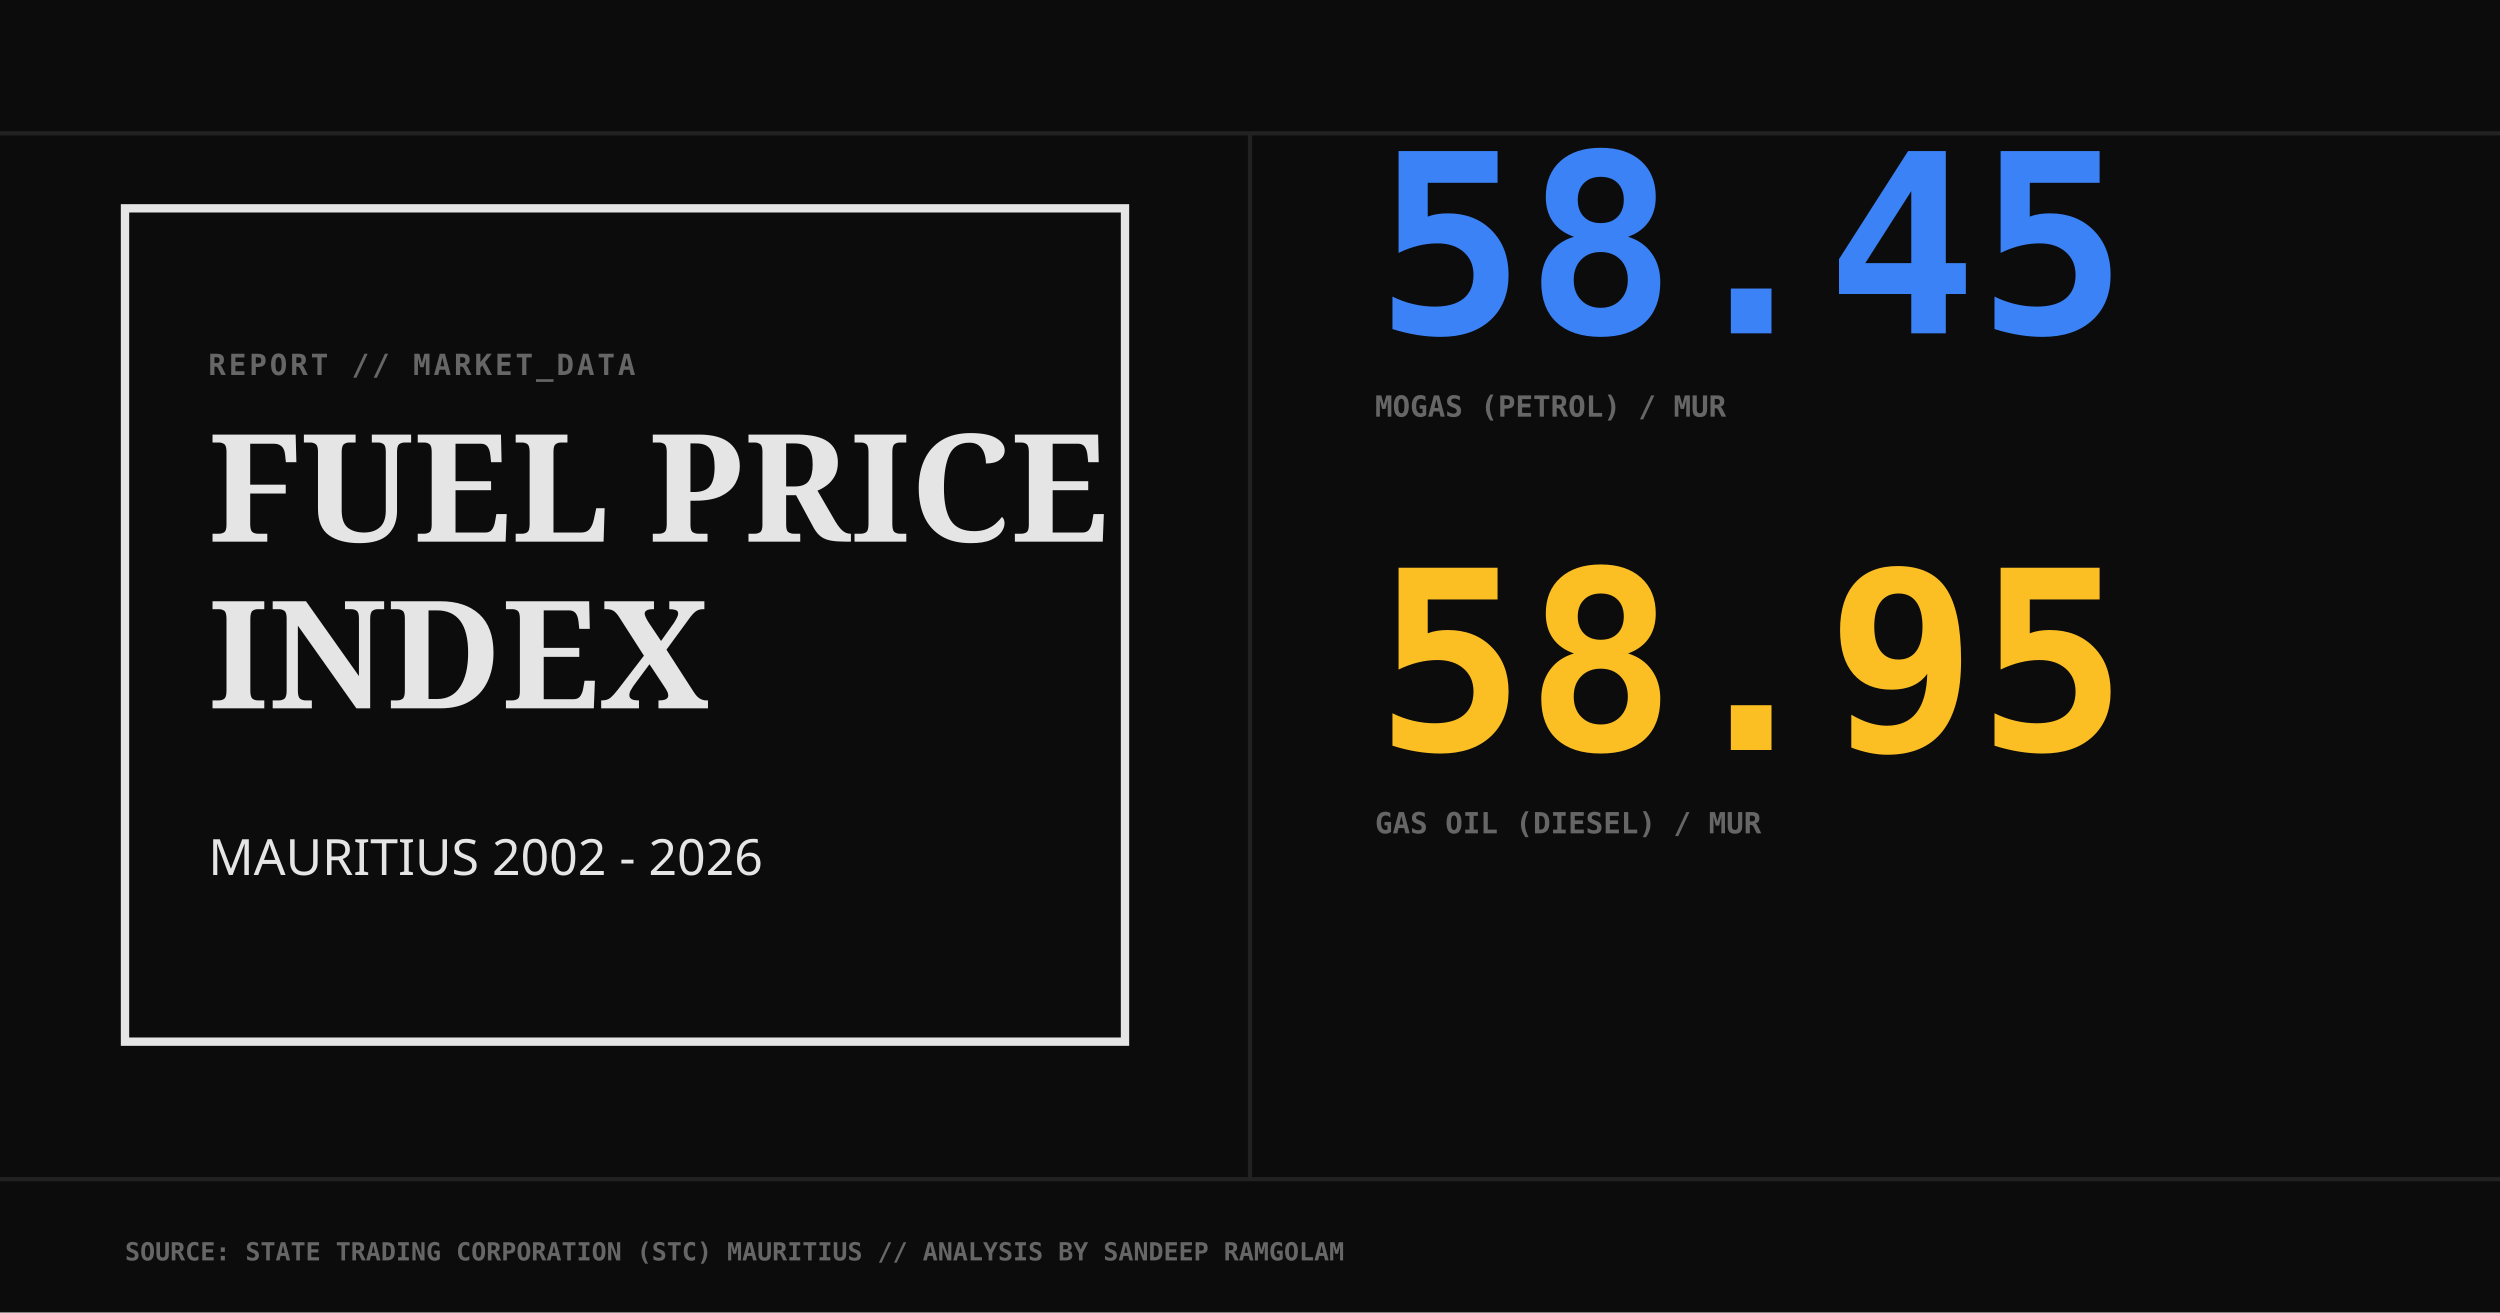
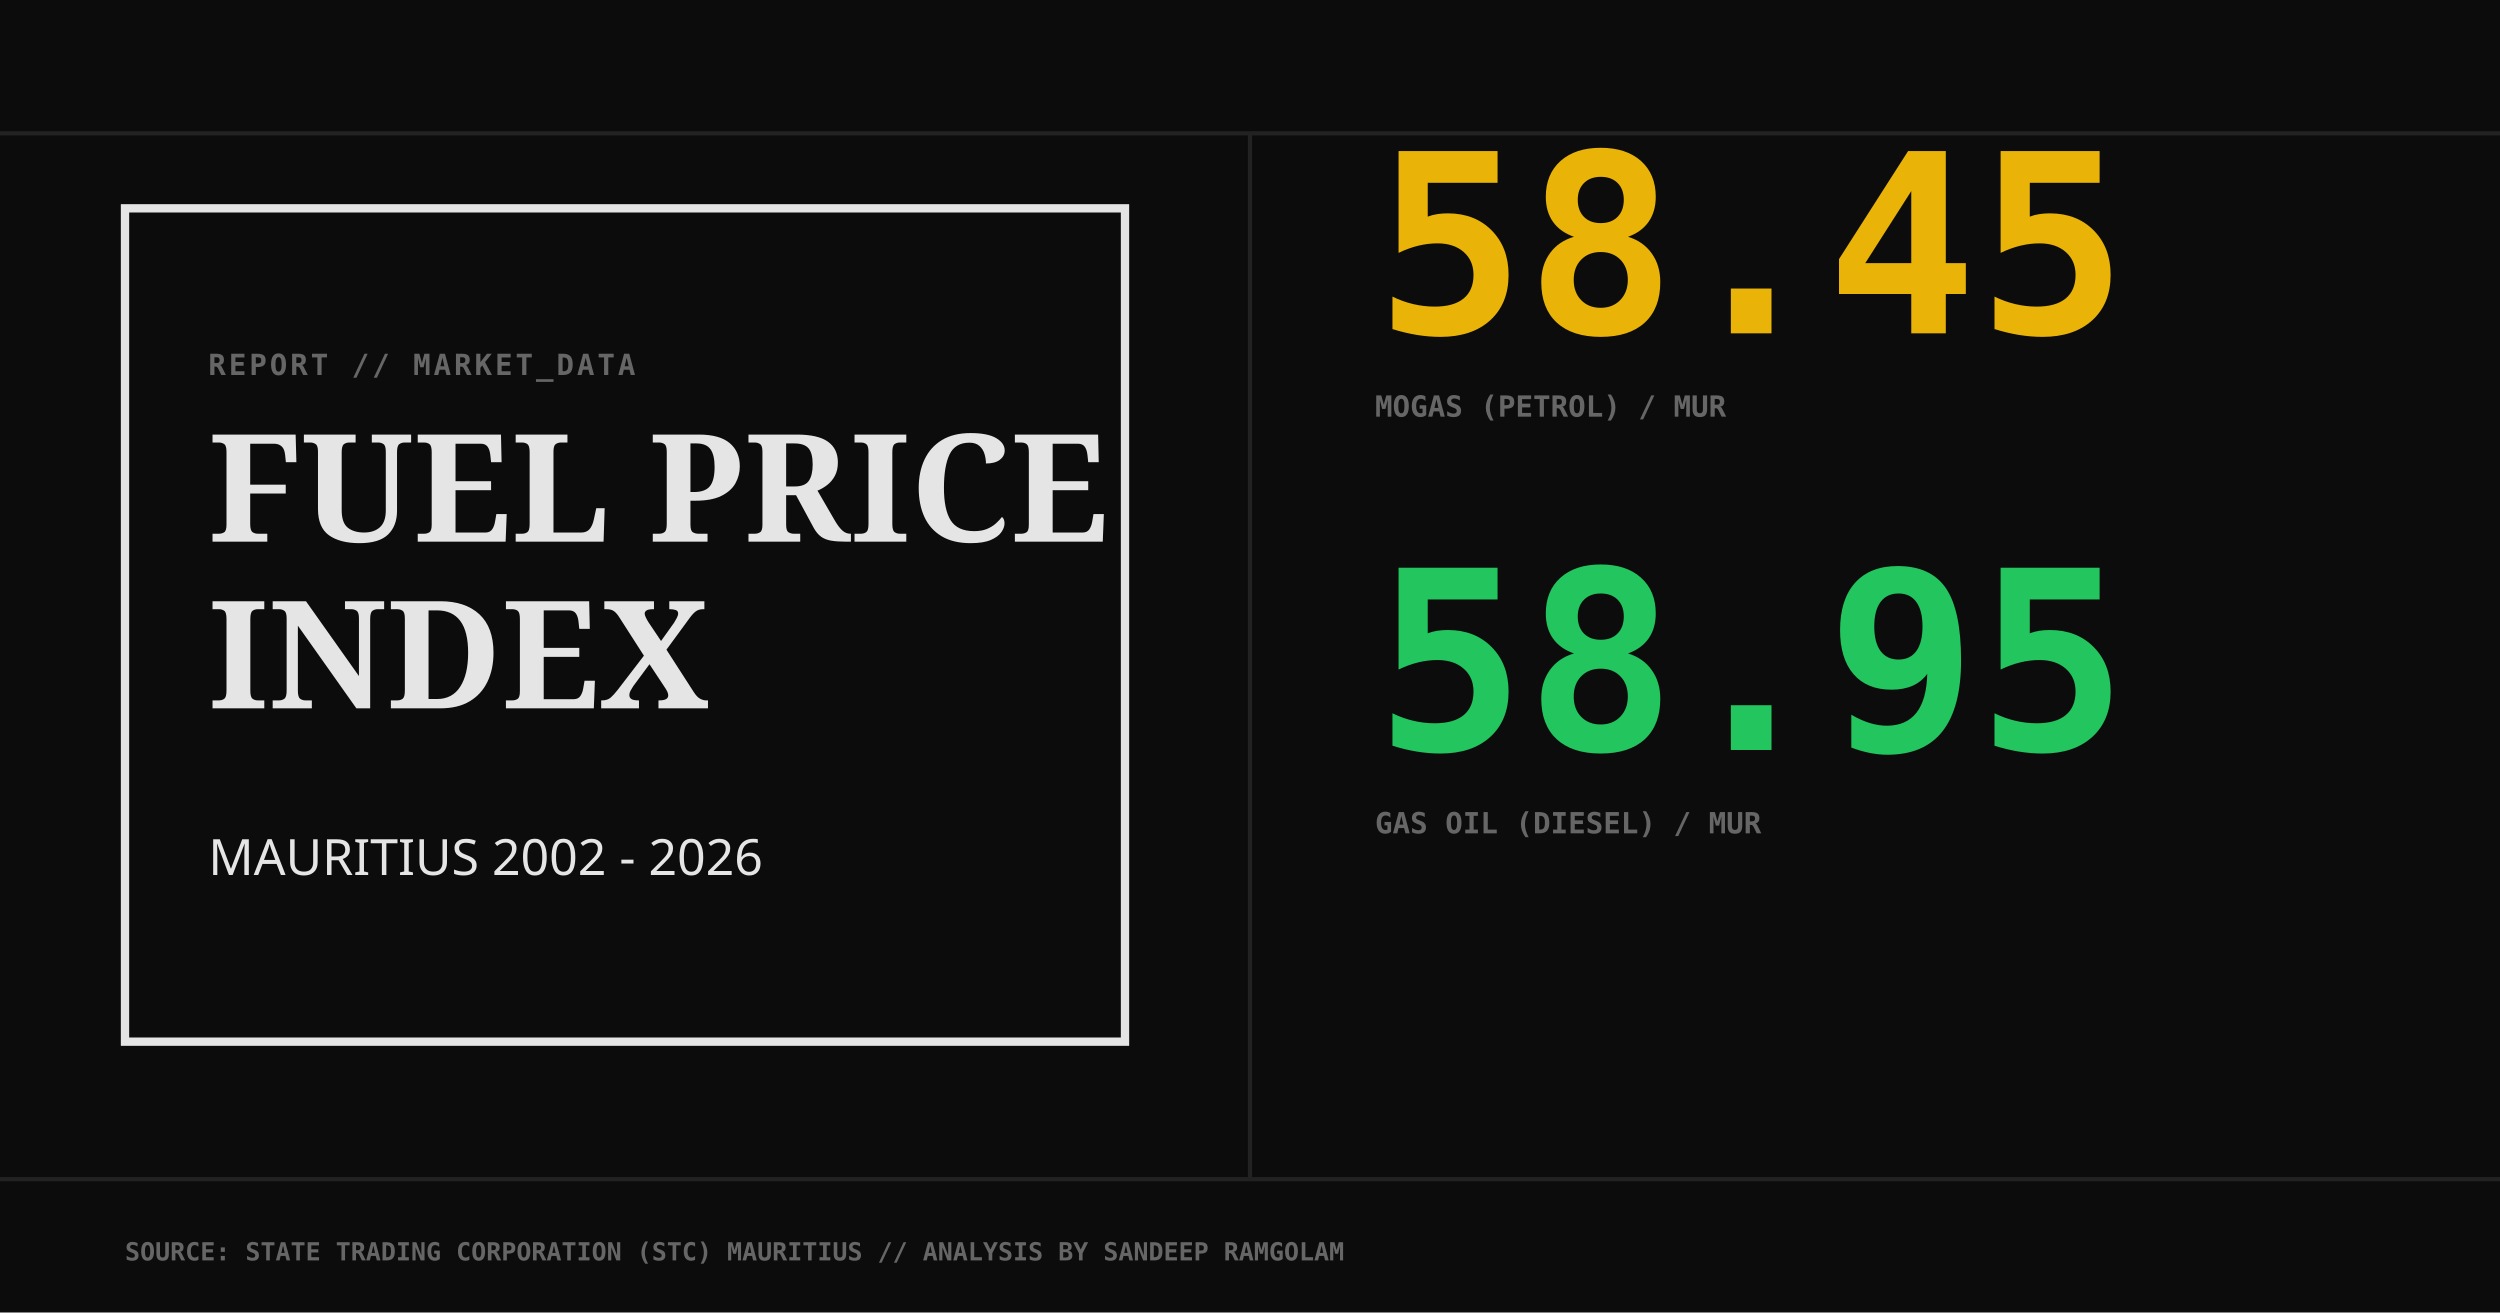
<svg xmlns="http://www.w3.org/2000/svg" width="1200" height="630" viewBox="0 0 1200 630" fill="none">
  <rect width="1200" height="630" fill="#0c0c0c" />
  <path d="M0 64H1200" stroke="#222" stroke-width="2" />
  <path d="M0 566H1200" stroke="#222" stroke-width="2" />
  <path d="M600 64V566" stroke="#222" stroke-width="2" />
  <rect x="60" y="100" width="480" height="400" fill="none" stroke="#e5e5e5" stroke-width="4" />
  <text x="100" y="180" fill="#666" font-family="monospace" font-size="14" font-weight="700" letter-spacing="0.1em">REPORT // MARKET_DATA</text>
  <text x="100" y="260" fill="#e5e5e5" font-family="serif" font-size="72" font-weight="800">FUEL PRICE</text>
  <text x="100" y="340" fill="#e5e5e5" font-family="serif" font-size="72" font-weight="800">INDEX</text>
  <text x="100" y="420" fill="#e5e5e5" font-family="sans-serif" font-size="24" font-weight="500">MAURITIUS 2002 - 2026</text>
-   <text x="660" y="160" fill="#3b82f6" font-family="monospace" font-size="120" font-weight="800">58.45</text>
+   <text x="660" y="160" fill="#eab308" font-family="monospace" font-size="120" font-weight="800">58.45</text>
  <text x="660" y="200" fill="#666" font-family="monospace" font-size="14" font-weight="700">MOGAS (PETROL) / MUR</text>
-   <text x="660" y="360" fill="#fbbf24" font-family="monospace" font-size="120" font-weight="800">58.95</text>
+   <text x="660" y="360" fill="#22c55e" font-family="monospace" font-size="120" font-weight="800">58.95</text>
  <text x="660" y="400" fill="#666" font-family="monospace" font-size="14" font-weight="700">GAS OIL (DIESEL) / MUR</text>
  <text x="60" y="605" fill="#666" font-family="monospace" font-size="12" font-weight="700">SOURCE: STATE TRADING CORPORATION (STC) MAURITIUS // ANALYSIS BY SANDEEP RAMGOLAM</text>
</svg>
